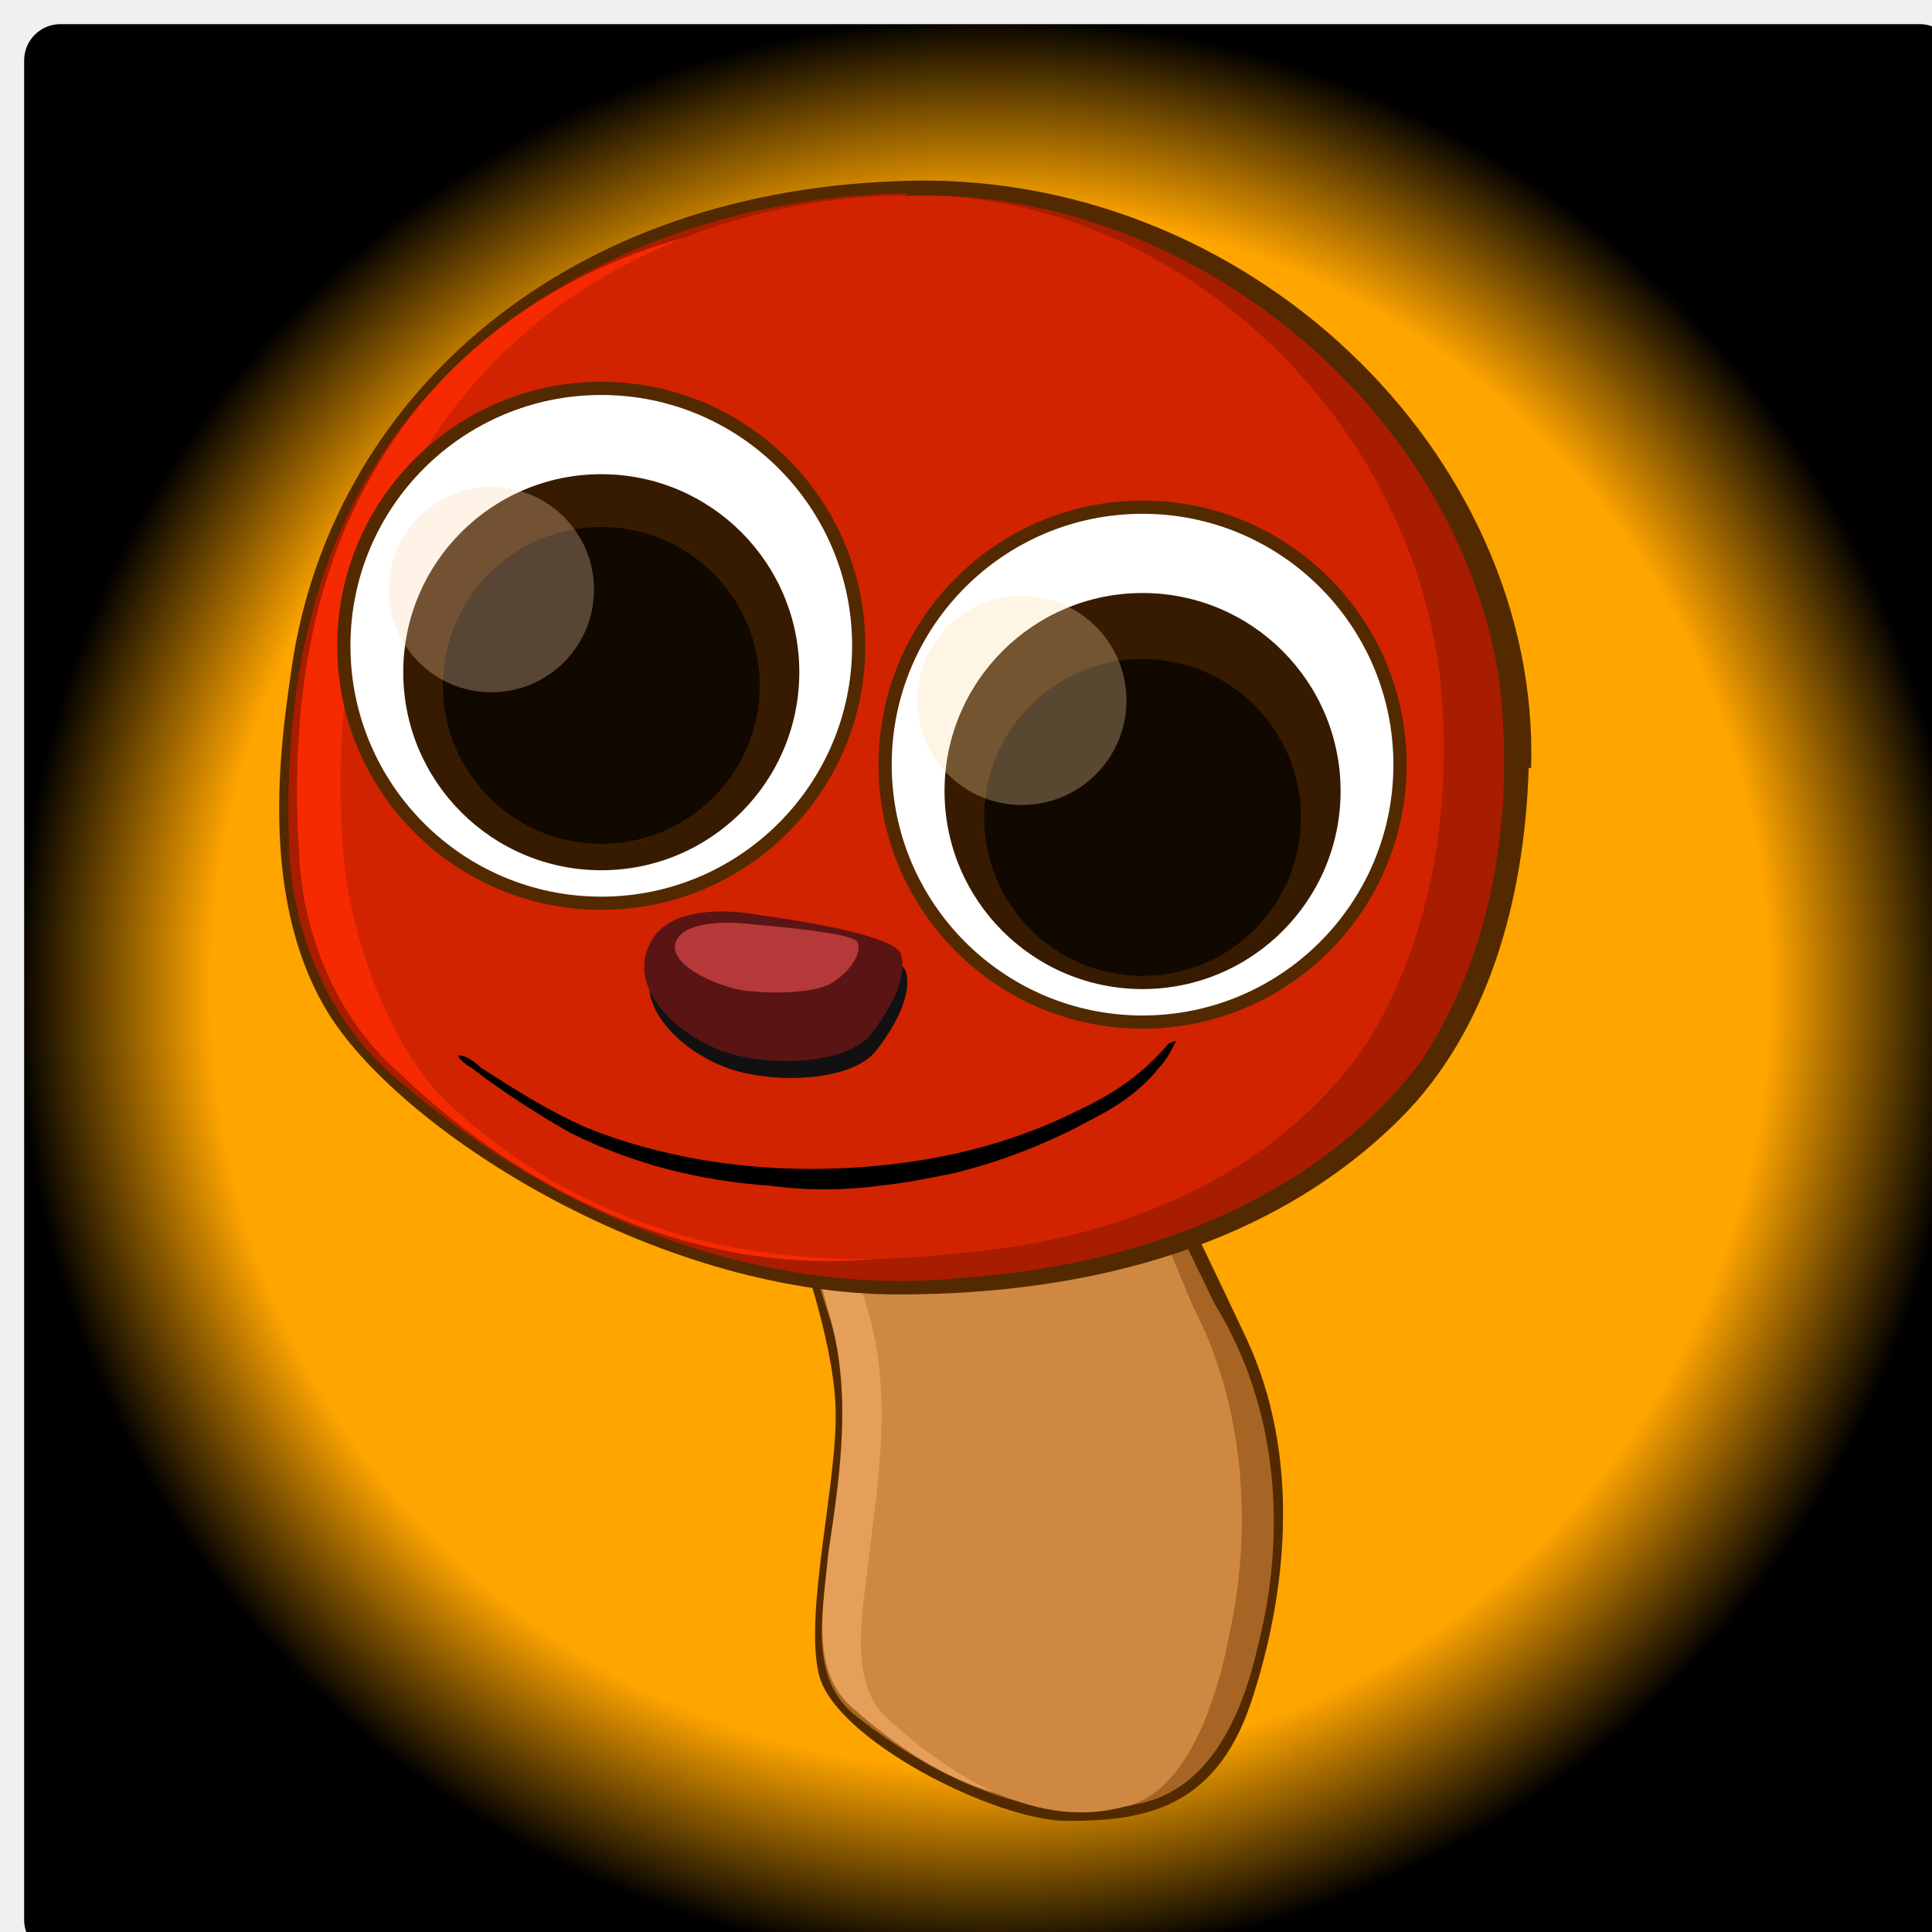
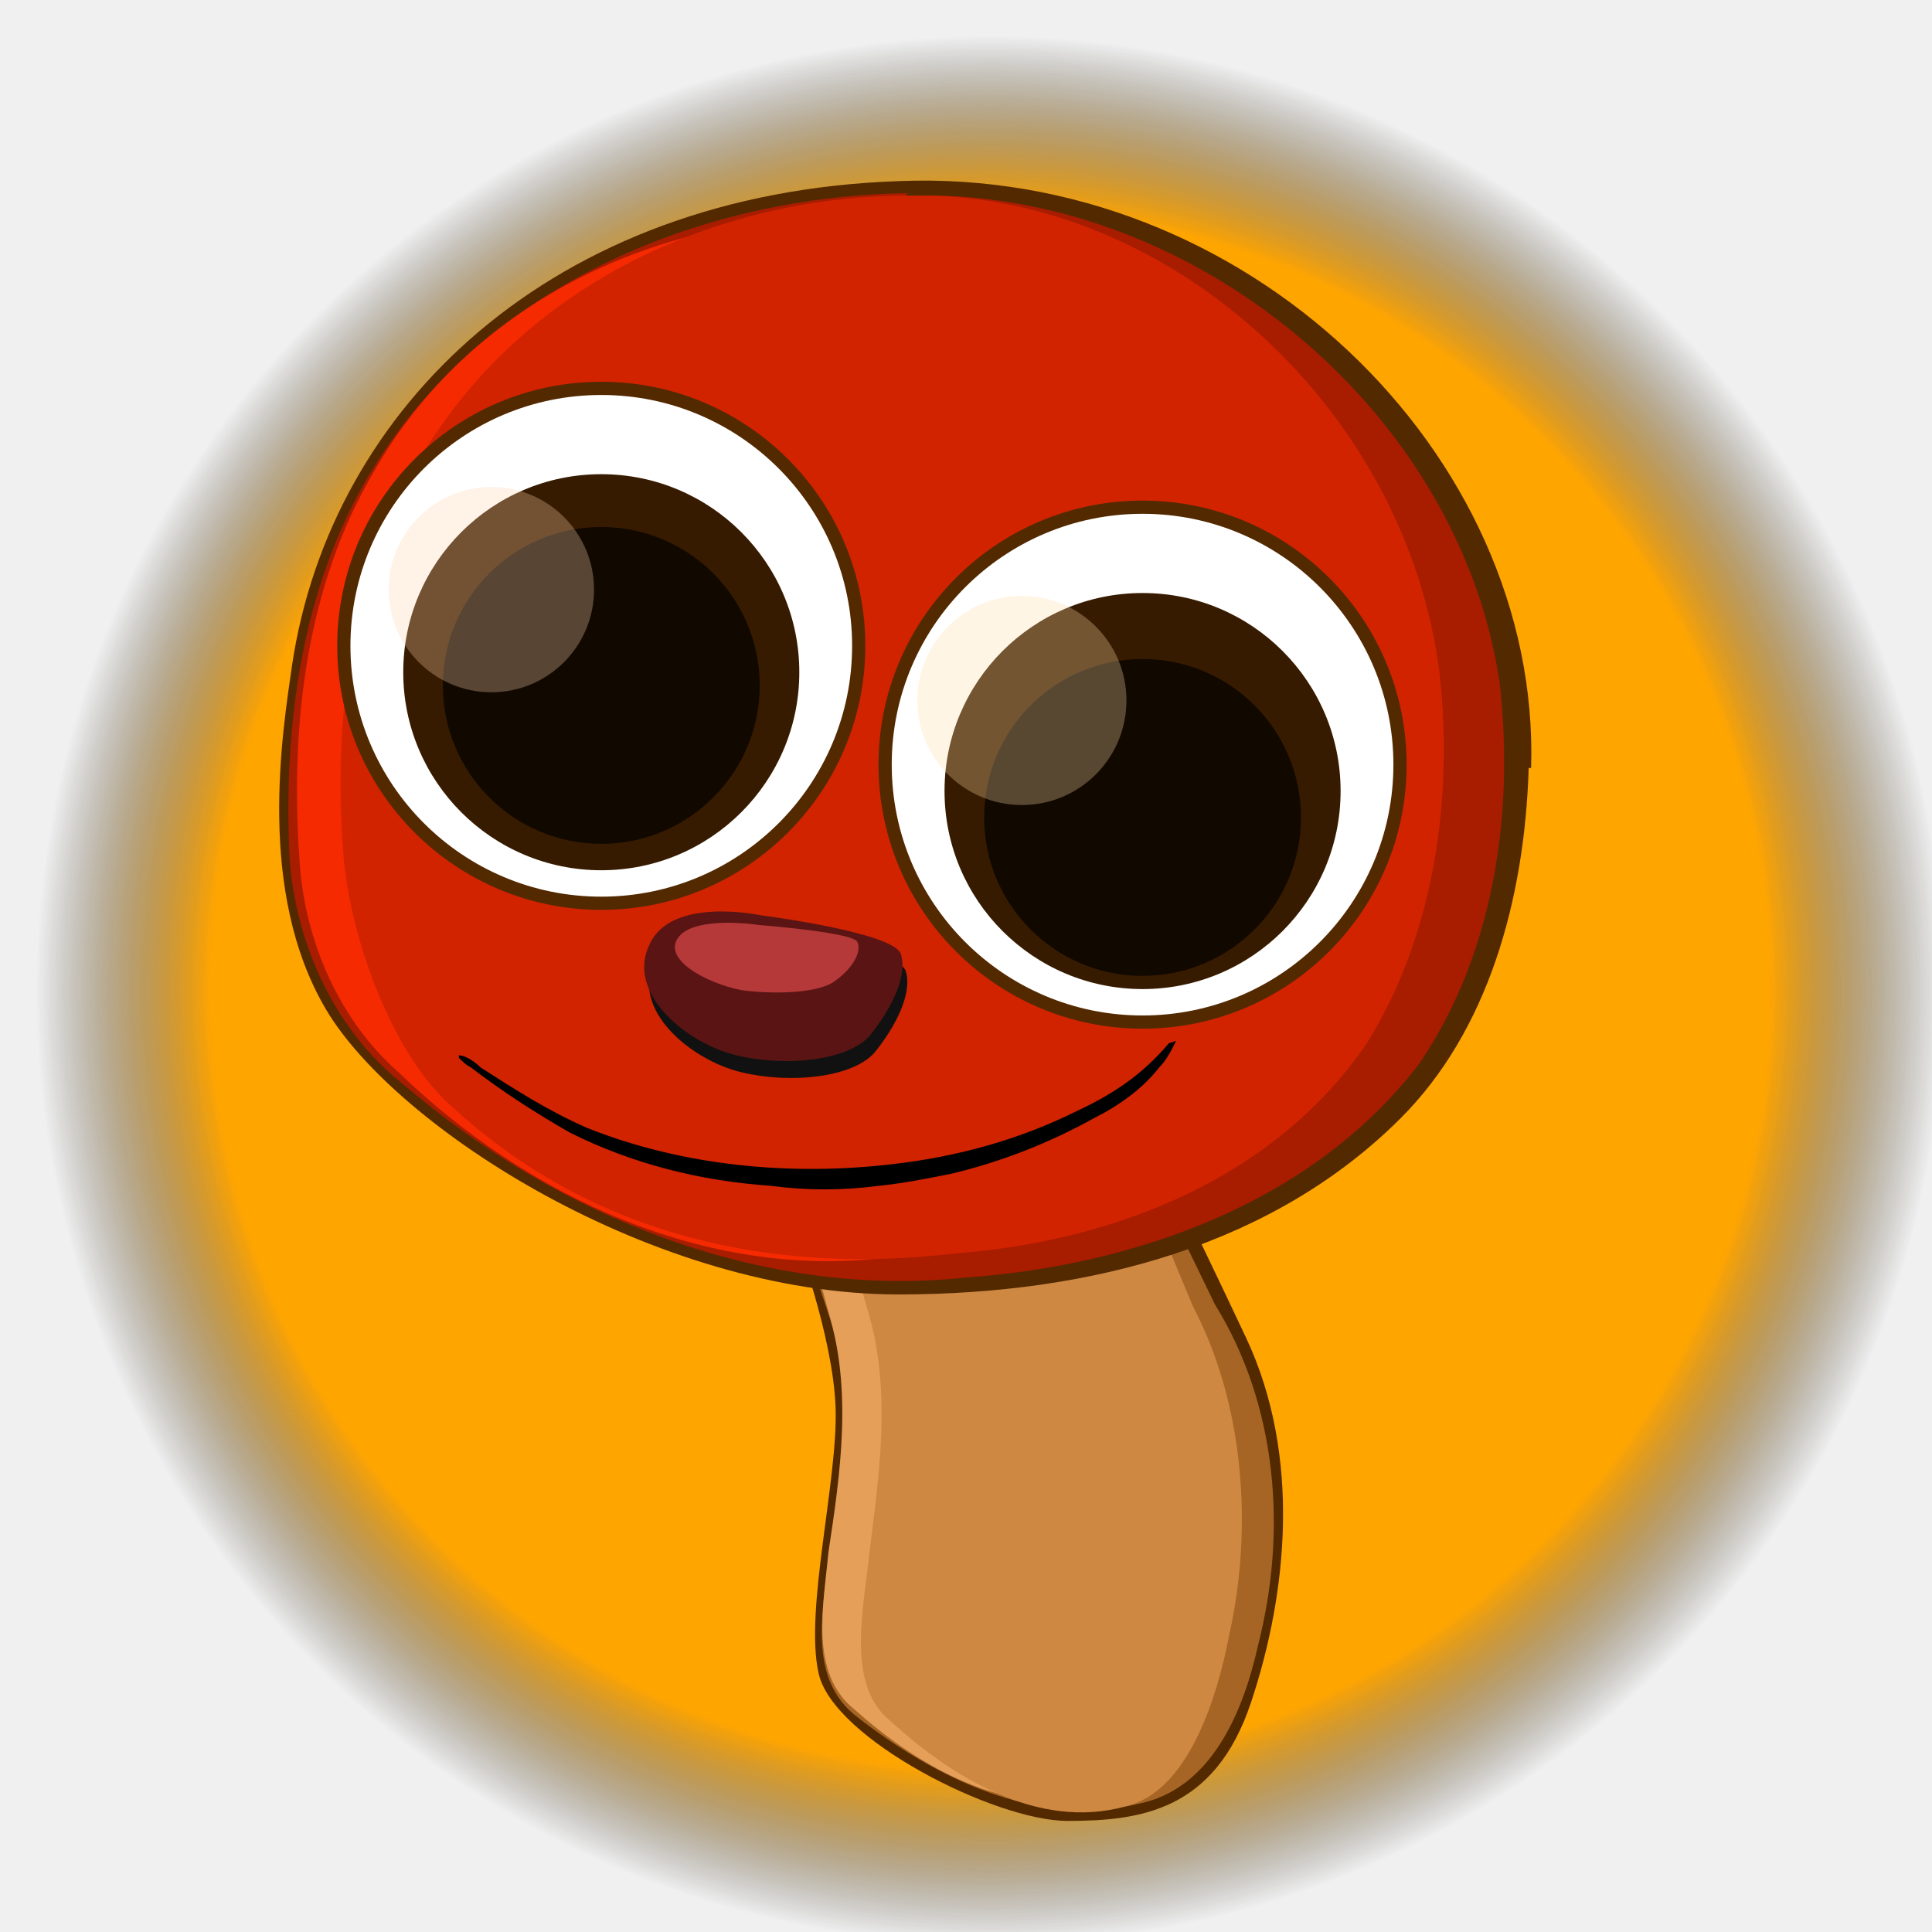
<svg xmlns="http://www.w3.org/2000/svg" version="1.1" viewBox="0 0 800 800">
  <defs>
    <radialGradient id="g">
      <stop offset="80%" stop-color="orange" />
-       <stop offset="100%" stop-color="black" />
+       <stop offset="98%" stop-color="transparent" />
    </radialGradient>
  </defs>
  <rect x="10" y="10" rx="15" ry="15" width="100%" height="100%" fill="url(#g)" />
  <g>
    <path d="m329 511s16 42 17 72-13 84-7 110c6 27 73 61 103 61s61-4 76-49c15-45 21-102-2-151-23-49-46-95-46-95l-144 14z" fill="#532900" fill-rule="evenodd" />
    <path d="m329 479c0 23 7 44 14 65 11 33 5 68 0 101-2 22-9 50 12 66 32 25 74 46 116 36 31-6 44-39 50-66 12-47 8-99-18-141-12-25-24-49-36-74-46 4-92 9-138 13z" fill="#a66524" fill-rule="evenodd" />
    <path d="m331 478c0 22 6 43 12 65 10 33 5 67 0 100-2 22-8 50 11 65 28 25 66 46 104 35 28-6 39-39 44-66 11-46 7-98-16-139-11-24-22-49-33-73-41 4-82 9-123 13z" fill="#e59f59" fill-rule="evenodd" />
    <path d="m348 482c0 22 6 42 12 63 9 32 4 66 0 98-2 21-10 54 8 69 26 24 62 46 98 36 26-6 38-45 43-71 10-45 6-96-15-136-10-24-20-48-30-71l-115 13z" fill="#ce8842" fill-rule="evenodd" />
    <path d="m633 318c-1.7 55-17 109-53 145-52 52-127 73-208 73-101 0-208-69-237-118-29-49-18-115-14-143 16-106 107-195 251-200 144-6 266 113 262 243z" fill="#532900" />
    <path d="m376 80c-84 1-172 37-219 110-32 49-40 110-37 167 3 35 19 70 47 92 64 55 149 89 233 80 70-5 144-31 188-89 31-46 39-104 33-157-16-110-121-199-232-202-5-0-9-0-14-0z" fill="#a81c00" />
    <path d="m343 90c-72 1-148 35-188 105-28 47-35 105-31 161 2 34 17 67 41 88 55 53 128 85 200 77 60-5 124-30 161-86 26-44 34-100 28-151-14-106-104-191-200-194-4-0-8-0-12-0z" fill="#f52a00" />
    <path d="m373 81c-76 1-155 36-198 107-29 48-37 107-33 163 2 35 20 86 46 108 58 53 132 69 208 60 64-5 131-30 170-87 28-45 36-102 30-154-14-108-109-194-210-197-4-0-8-0-13-0z" fill="#d12300" />
    <path d="m317 386s-37-8-46 12c-10 20 15 41 36 46s46 2 55-8c9-11 16-25 13-34-3-9-58-16-58-16z" fill="#111" fill-rule="evenodd" />
    <path d="m315 379s-37-8-46 12c-10 20 15 41 36 46s46 2 55-8c9-11 16-25 13-34-3-9-58-16-58-16z" fill="#5a1414" fill-rule="evenodd" />
    <path d="m314 383s-26-4-33 5c-7 9 11 19 26 22 15 2 33 1 39-4 7-5 11-12 9-16-2-4-41-7-41-7z" fill="#b63939" fill-rule="evenodd" />
    <path d="m487 431c-2 4-4 8-7 11-7 9-17 16-27 21-18 10-38 18-59 23-10 2-20 4-30 5-15 2-30 2-45 0-29-2-57-9-83-22-14-8-28-17-41-27-2-1-3-2-5-4l0-1c3-0 7 3 9 5 14 9 28 18 44 25 40 16 85 20 127 15 26-3 52-10 76-22 15-7 27-15 38-28z" fill="#000" />
    <g transform="matrix(5.4667 0 0 5.4667 -1248.9 -3012.6)">
      <circle cx="274" cy="600" r="20" fill="#532900" />
      <circle cx="274" cy="600" r="19" fill="#fff" />
      <circle cx="274" cy="602" r="15" fill="#371b00" />
      <circle cx="274" cy="603" r="12" fill="#110800" />
      <circle transform="matrix(1.08 0 0 1.08 -20.2 -46.1)" cx="264.7" cy="594.3" r="7.2" fill="#ffd2ad" filter="url(#a)" opacity=".3" />
      <circle cx="315" cy="609" r="20" fill="#532900" />
      <circle cx="315" cy="609" r="19" fill="#fff" />
      <circle cx="315" cy="611" r="15" fill="#371b00" />
      <circle cx="315" cy="613" r="12" fill="#110800" />
      <circle transform="matrix(1.1 0 0 1.1 -29.2 -61.8)" cx="304.6" cy="605.4" r="7.2" fill="#ffdda8" filter="url(#a)" opacity=".3" />
    </g>
    <animateTransform begin="c.end" id="p" dur="2s" type="translate" attributeType="XML" attributeName="transform" />
    <animateMotion id="c" path="m 50, 0 a 50,50 0 1,0 -100,0 a 50,50 0 1,0 100,0" begin="0; p.end" dur=".25s" fill="freeze" repeatCount="2" />
  </g>
</svg>
